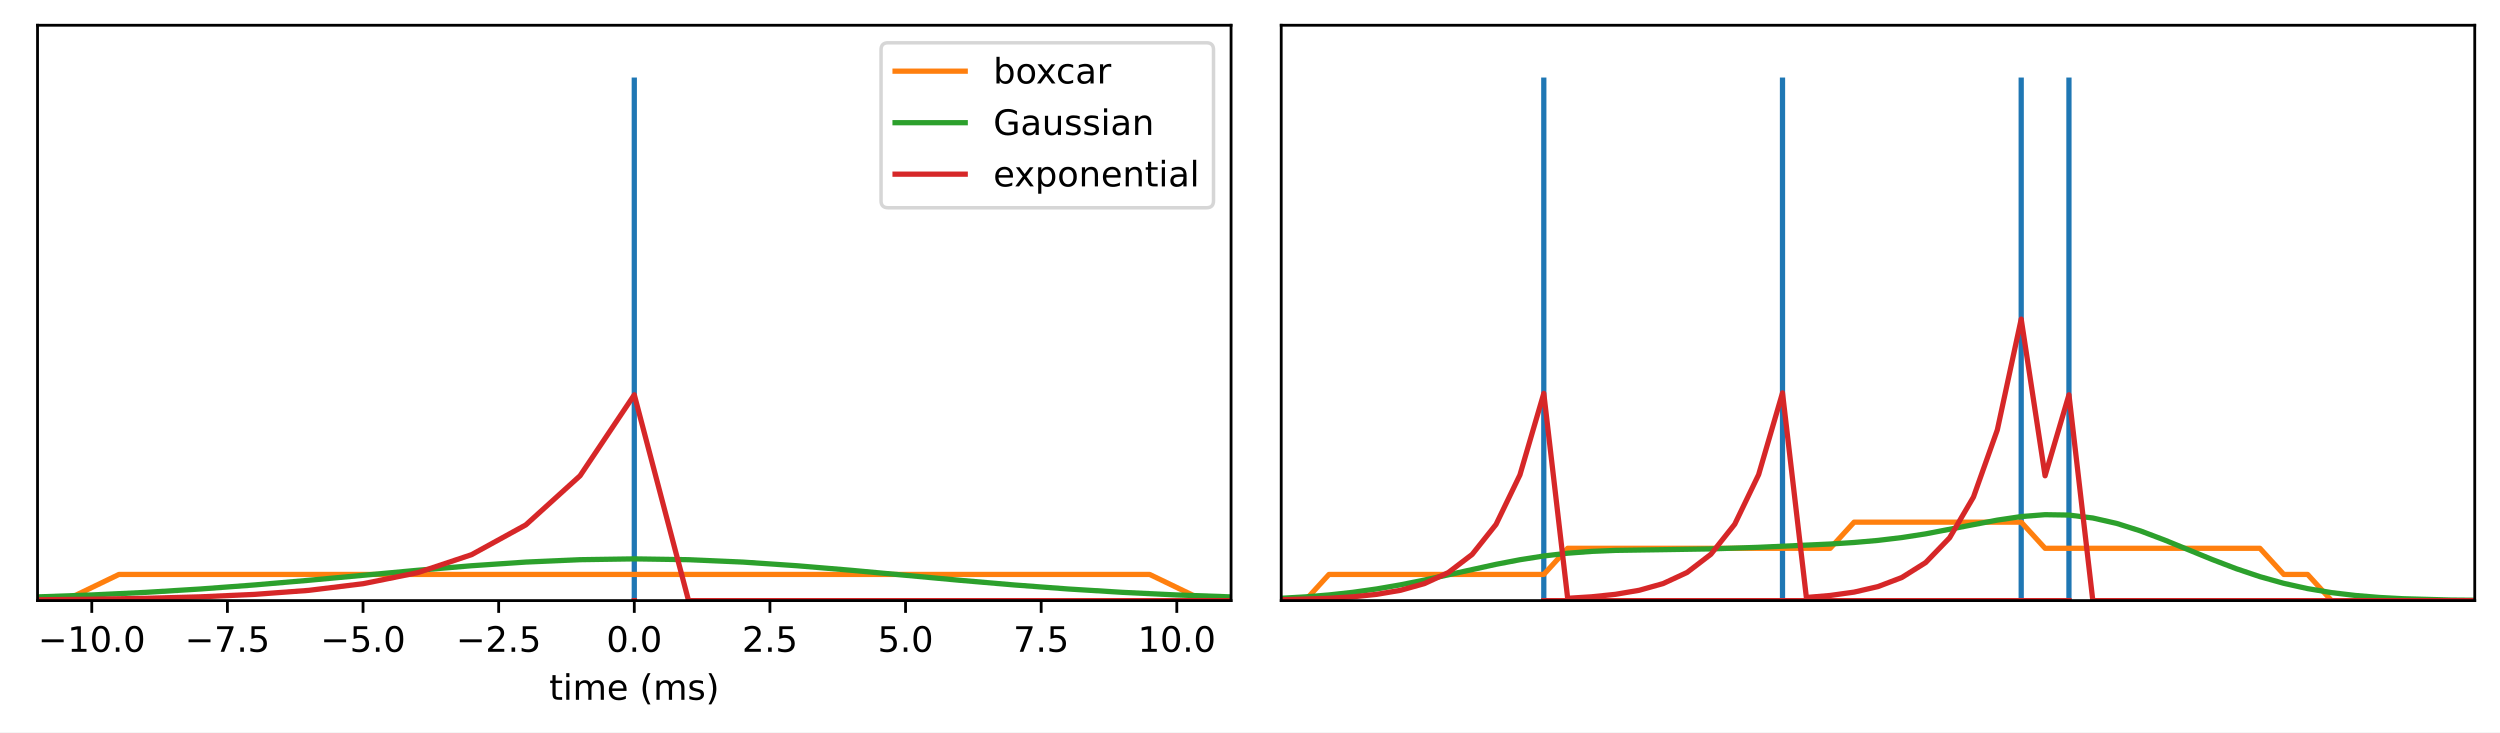
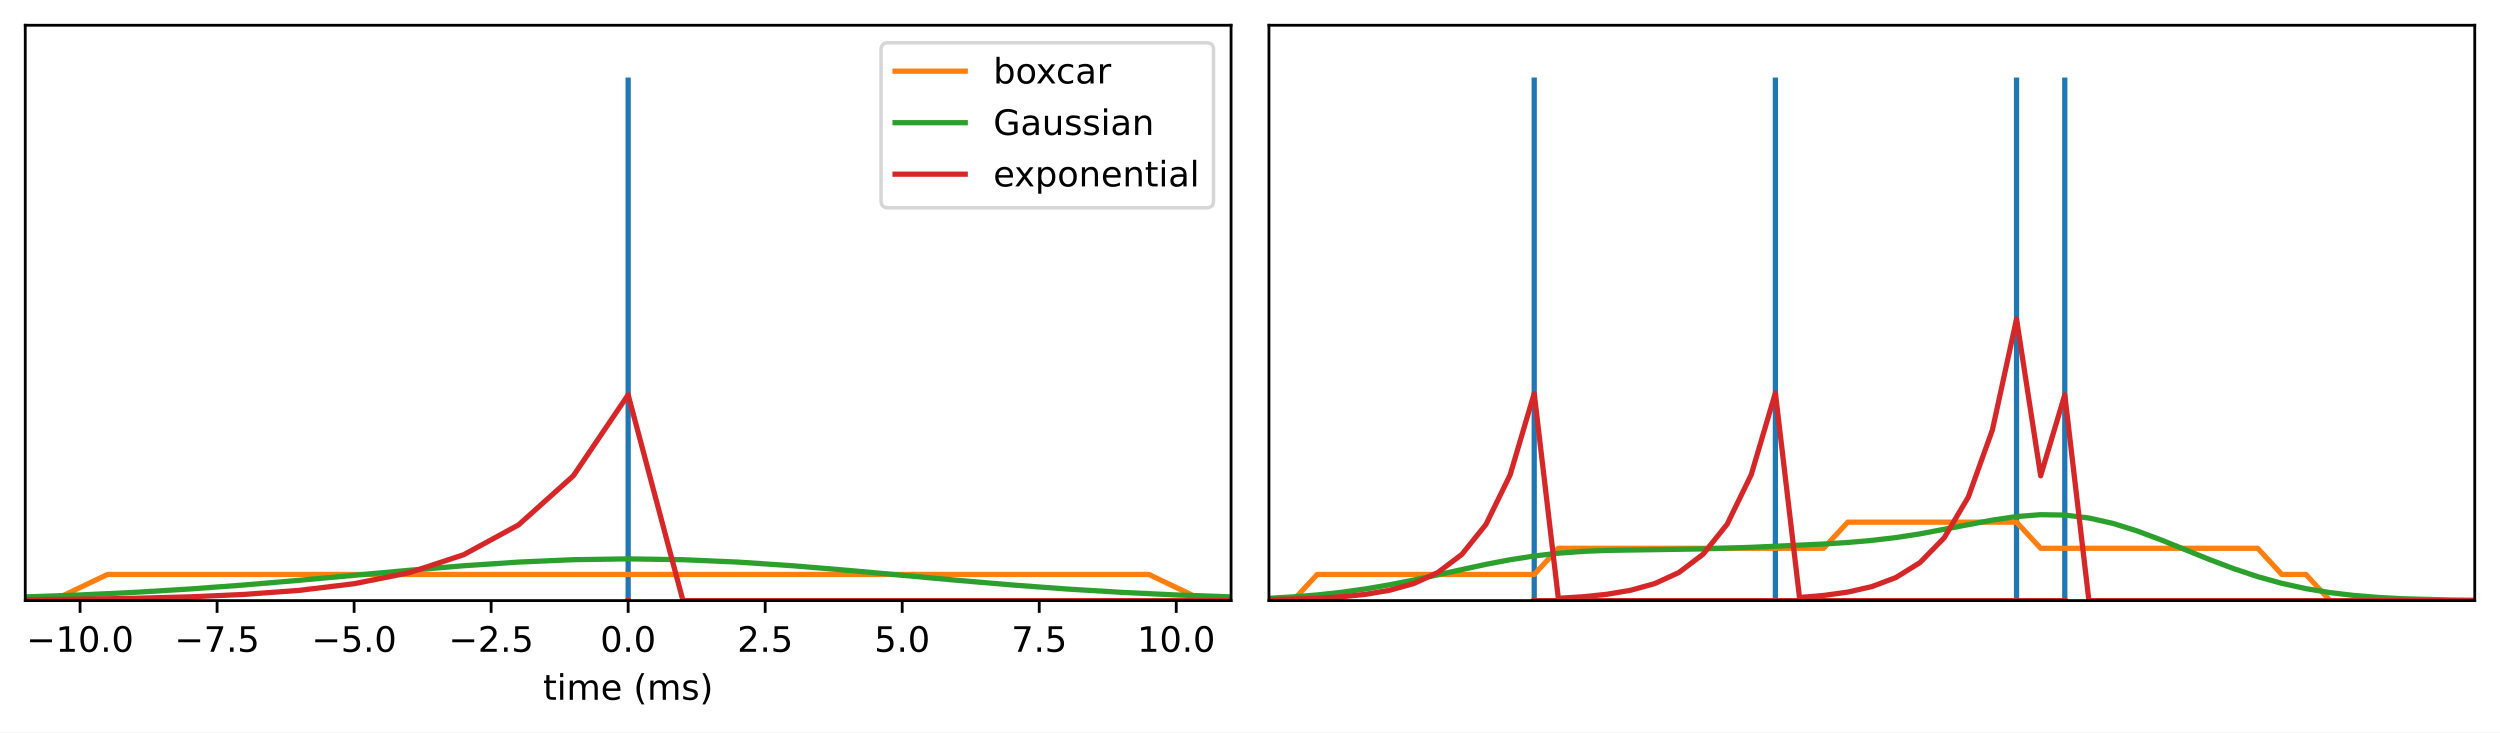
<svg xmlns="http://www.w3.org/2000/svg" xmlns:xlink="http://www.w3.org/1999/xlink" width="712.8pt" height="208.8pt" viewBox="0 0 712.8 208.8" version="1.1">
  <defs>
    <style type="text/css">*{stroke-linejoin: round; stroke-linecap: butt}</style>
  </defs>
  <g id="figure_1">
    <g id="patch_1">
      <path d="M 0 208.8  L 712.8 208.8  L 712.8 0  L 0 0  z " style="fill: #ffffff" />
    </g>
    <g id="axes_1">
      <g id="patch_2">
-         <path d="M 10.7 171.244  L 351 171.244  L 351 7.2  L 10.7 7.2  z " style="fill: #ffffff" />
+         <path d="M 7.2 171.244  L 351 171.244  L 351 7.2  L 7.2 7.2  z " style="fill: #ffffff" />
      </g>
      <g id="matplotlib.axis_1">
        <g id="xtick_1">
          <g id="line2d_1">
            <defs>
-               <path id="mabcab27a6f" d="M 0 0  L 0 3.5  " style="stroke: #000000; stroke-width: 0.8" />
-             </defs>
-             <g>
-               <use xlink:href="#mabcab27a6f" x="26.168" y="171.244" style="stroke: #000000; stroke-width: 0.8" />
+               <path id="m645d757931" d="M 0 0  L 0 3.5  " style="stroke: #000000; stroke-width: 0.8" />
+             </defs>
+             <g>
+               <use xlink:href="#m645d757931" x="22.827" y="171.244" style="stroke: #000000; stroke-width: 0.8" />
            </g>
          </g>
          <g id="text_1">
-             <g transform="translate(10.84553 185.8422) scale(0.1 -0.1)">
+             <g transform="translate(7.504616 185.8422) scale(0.1 -0.1)">
              <defs>
                <path id="DejaVuSans-2212" d="M 678 2272  L 4684 2272  L 4684 1741  L 678 1741  L 678 2272  z " transform="scale(0.015625)" />
                <path id="DejaVuSans-31" d="M 794 531  L 1825 531  L 1825 4091  L 703 3866  L 703 4441  L 1819 4666  L 2450 4666  L 2450 531  L 3481 531  L 3481 0  L 794 0  L 794 531  z " transform="scale(0.015625)" />
                <path id="DejaVuSans-30" d="M 2034 4250  Q 1547 4250 1301 3770  Q 1056 3291 1056 2328  Q 1056 1369 1301 889  Q 1547 409 2034 409  Q 2525 409 2770 889  Q 3016 1369 3016 2328  Q 3016 3291 2770 3770  Q 2525 4250 2034 4250  z M 2034 4750  Q 2819 4750 3233 4129  Q 3647 3509 3647 2328  Q 3647 1150 3233 529  Q 2819 -91 2034 -91  Q 1250 -91 836 529  Q 422 1150 422 2328  Q 422 3509 836 4129  Q 1250 4750 2034 4750  z " transform="scale(0.015625)" />
                <path id="DejaVuSans-2e" d="M 684 794  L 1344 794  L 1344 0  L 684 0  L 684 794  z " transform="scale(0.015625)" />
              </defs>
              <use xlink:href="#DejaVuSans-2212" />
              <use xlink:href="#DejaVuSans-31" x="83.789" />
              <use xlink:href="#DejaVuSans-30" x="147.412" />
              <use xlink:href="#DejaVuSans-2e" x="211.035" />
              <use xlink:href="#DejaVuSans-30" x="242.822" />
            </g>
          </g>
        </g>
        <g id="xtick_2">
          <g id="line2d_2">
            <g>
-               <use xlink:href="#mabcab27a6f" x="64.839" y="171.244" style="stroke: #000000; stroke-width: 0.8" />
+               <use xlink:href="#m645d757931" x="61.895" y="171.244" style="stroke: #000000; stroke-width: 0.8" />
            </g>
          </g>
          <g id="text_2">
-             <g transform="translate(52.69723 185.8422) scale(0.1 -0.1)">
+             <g transform="translate(49.75405 185.8422) scale(0.1 -0.1)">
              <defs>
                <path id="DejaVuSans-37" d="M 525 4666  L 3525 4666  L 3525 4397  L 1831 0  L 1172 0  L 2766 4134  L 525 4134  L 525 4666  z " transform="scale(0.015625)" />
                <path id="DejaVuSans-35" d="M 691 4666  L 3169 4666  L 3169 4134  L 1269 4134  L 1269 2991  Q 1406 3038 1543 3061  Q 1681 3084 1819 3084  Q 2600 3084 3056 2656  Q 3513 2228 3513 1497  Q 3513 744 3044 326  Q 2575 -91 1722 -91  Q 1428 -91 1123 -41  Q 819 9 494 109  L 494 744  Q 775 591 1075 516  Q 1375 441 1709 441  Q 2250 441 2565 725  Q 2881 1009 2881 1497  Q 2881 1984 2565 2268  Q 2250 2553 1709 2553  Q 1456 2553 1204 2497  Q 953 2441 691 2322  L 691 4666  z " transform="scale(0.015625)" />
              </defs>
              <use xlink:href="#DejaVuSans-2212" />
              <use xlink:href="#DejaVuSans-37" x="83.789" />
              <use xlink:href="#DejaVuSans-2e" x="147.412" />
              <use xlink:href="#DejaVuSans-35" x="179.199" />
            </g>
          </g>
        </g>
        <g id="xtick_3">
          <g id="line2d_3">
            <g>
-               <use xlink:href="#mabcab27a6f" x="103.509" y="171.244" style="stroke: #000000; stroke-width: 0.8" />
+               <use xlink:href="#m645d757931" x="100.964" y="171.244" style="stroke: #000000; stroke-width: 0.8" />
            </g>
          </g>
          <g id="text_3">
-             <g transform="translate(91.36768 185.8422) scale(0.1 -0.1)">
+             <g transform="translate(88.82223 185.8422) scale(0.1 -0.1)">
              <use xlink:href="#DejaVuSans-2212" />
              <use xlink:href="#DejaVuSans-35" x="83.789" />
              <use xlink:href="#DejaVuSans-2e" x="147.412" />
              <use xlink:href="#DejaVuSans-30" x="179.199" />
            </g>
          </g>
        </g>
        <g id="xtick_4">
          <g id="line2d_4">
            <g>
-               <use xlink:href="#mabcab27a6f" x="142.18" y="171.244" style="stroke: #000000; stroke-width: 0.8" />
+               <use xlink:href="#m645d757931" x="140.032" y="171.244" style="stroke: #000000; stroke-width: 0.8" />
            </g>
          </g>
          <g id="text_4">
-             <g transform="translate(130.0381 185.8422) scale(0.1 -0.1)">
+             <g transform="translate(127.8904 185.8422) scale(0.1 -0.1)">
              <defs>
                <path id="DejaVuSans-32" d="M 1228 531  L 3431 531  L 3431 0  L 469 0  L 469 531  Q 828 903 1448 1529  Q 2069 2156 2228 2338  Q 2531 2678 2651 2914  Q 2772 3150 2772 3378  Q 2772 3750 2511 3984  Q 2250 4219 1831 4219  Q 1534 4219 1204 4116  Q 875 4013 500 3803  L 500 4441  Q 881 4594 1212 4672  Q 1544 4750 1819 4750  Q 2544 4750 2975 4387  Q 3406 4025 3406 3419  Q 3406 3131 3298 2873  Q 3191 2616 2906 2266  Q 2828 2175 2409 1742  Q 1991 1309 1228 531  z " transform="scale(0.015625)" />
              </defs>
              <use xlink:href="#DejaVuSans-2212" />
              <use xlink:href="#DejaVuSans-32" x="83.789" />
              <use xlink:href="#DejaVuSans-2e" x="147.412" />
              <use xlink:href="#DejaVuSans-35" x="179.199" />
            </g>
          </g>
        </g>
        <g id="xtick_5">
          <g id="line2d_5">
            <g>
-               <use xlink:href="#mabcab27a6f" x="180.85" y="171.244" style="stroke: #000000; stroke-width: 0.8" />
+               <use xlink:href="#m645d757931" x="179.1" y="171.244" style="stroke: #000000; stroke-width: 0.8" />
            </g>
          </g>
          <g id="text_5">
-             <g transform="translate(172.8984 185.8422) scale(0.1 -0.1)">
+             <g transform="translate(171.1484 185.8422) scale(0.1 -0.1)">
              <use xlink:href="#DejaVuSans-30" />
              <use xlink:href="#DejaVuSans-2e" x="63.623" />
              <use xlink:href="#DejaVuSans-30" x="95.41" />
            </g>
          </g>
        </g>
        <g id="xtick_6">
          <g id="line2d_6">
            <g>
-               <use xlink:href="#mabcab27a6f" x="219.52" y="171.244" style="stroke: #000000; stroke-width: 0.8" />
+               <use xlink:href="#m645d757931" x="218.168" y="171.244" style="stroke: #000000; stroke-width: 0.8" />
            </g>
          </g>
          <g id="text_6">
-             <g transform="translate(211.5689 185.8422) scale(0.1 -0.1)">
+             <g transform="translate(210.2166 185.8422) scale(0.1 -0.1)">
              <use xlink:href="#DejaVuSans-32" />
              <use xlink:href="#DejaVuSans-2e" x="63.623" />
              <use xlink:href="#DejaVuSans-35" x="95.41" />
            </g>
          </g>
        </g>
        <g id="xtick_7">
          <g id="line2d_7">
            <g>
-               <use xlink:href="#mabcab27a6f" x="258.191" y="171.244" style="stroke: #000000; stroke-width: 0.8" />
+               <use xlink:href="#m645d757931" x="257.236" y="171.244" style="stroke: #000000; stroke-width: 0.8" />
            </g>
          </g>
          <g id="text_7">
-             <g transform="translate(250.2393 185.8422) scale(0.1 -0.1)">
+             <g transform="translate(249.2848 185.8422) scale(0.1 -0.1)">
              <use xlink:href="#DejaVuSans-35" />
              <use xlink:href="#DejaVuSans-2e" x="63.623" />
              <use xlink:href="#DejaVuSans-30" x="95.41" />
            </g>
          </g>
        </g>
        <g id="xtick_8">
          <g id="line2d_8">
            <g>
-               <use xlink:href="#mabcab27a6f" x="296.861" y="171.244" style="stroke: #000000; stroke-width: 0.8" />
+               <use xlink:href="#m645d757931" x="296.305" y="171.244" style="stroke: #000000; stroke-width: 0.8" />
            </g>
          </g>
          <g id="text_8">
-             <g transform="translate(288.9098 185.8422) scale(0.1 -0.1)">
+             <g transform="translate(288.353 185.8422) scale(0.1 -0.1)">
              <use xlink:href="#DejaVuSans-37" />
              <use xlink:href="#DejaVuSans-2e" x="63.623" />
              <use xlink:href="#DejaVuSans-35" x="95.41" />
            </g>
          </g>
        </g>
        <g id="xtick_9">
          <g id="line2d_9">
            <g>
-               <use xlink:href="#mabcab27a6f" x="335.532" y="171.244" style="stroke: #000000; stroke-width: 0.8" />
+               <use xlink:href="#m645d757931" x="335.373" y="171.244" style="stroke: #000000; stroke-width: 0.8" />
            </g>
          </g>
          <g id="text_9">
-             <g transform="translate(324.399 185.8422) scale(0.1 -0.1)">
+             <g transform="translate(324.2399 185.8422) scale(0.1 -0.1)">
              <use xlink:href="#DejaVuSans-31" />
              <use xlink:href="#DejaVuSans-30" x="63.623" />
              <use xlink:href="#DejaVuSans-2e" x="127.246" />
              <use xlink:href="#DejaVuSans-30" x="159.033" />
            </g>
          </g>
        </g>
        <g id="text_10">
-           <g transform="translate(156.5883 199.5203) scale(0.1 -0.1)">
+           <g transform="translate(154.8383 199.5203) scale(0.1 -0.1)">
            <defs>
              <path id="DejaVuSans-74" d="M 1172 4494  L 1172 3500  L 2356 3500  L 2356 3053  L 1172 3053  L 1172 1153  Q 1172 725 1289 603  Q 1406 481 1766 481  L 2356 481  L 2356 0  L 1766 0  Q 1100 0 847 248  Q 594 497 594 1153  L 594 3053  L 172 3053  L 172 3500  L 594 3500  L 594 4494  L 1172 4494  z " transform="scale(0.015625)" />
              <path id="DejaVuSans-69" d="M 603 3500  L 1178 3500  L 1178 0  L 603 0  L 603 3500  z M 603 4863  L 1178 4863  L 1178 4134  L 603 4134  L 603 4863  z " transform="scale(0.015625)" />
              <path id="DejaVuSans-6d" d="M 3328 2828  Q 3544 3216 3844 3400  Q 4144 3584 4550 3584  Q 5097 3584 5394 3201  Q 5691 2819 5691 2113  L 5691 0  L 5113 0  L 5113 2094  Q 5113 2597 4934 2840  Q 4756 3084 4391 3084  Q 3944 3084 3684 2787  Q 3425 2491 3425 1978  L 3425 0  L 2847 0  L 2847 2094  Q 2847 2600 2669 2842  Q 2491 3084 2119 3084  Q 1678 3084 1418 2786  Q 1159 2488 1159 1978  L 1159 0  L 581 0  L 581 3500  L 1159 3500  L 1159 2956  Q 1356 3278 1631 3431  Q 1906 3584 2284 3584  Q 2666 3584 2933 3390  Q 3200 3197 3328 2828  z " transform="scale(0.015625)" />
              <path id="DejaVuSans-65" d="M 3597 1894  L 3597 1613  L 953 1613  Q 991 1019 1311 708  Q 1631 397 2203 397  Q 2534 397 2845 478  Q 3156 559 3463 722  L 3463 178  Q 3153 47 2828 -22  Q 2503 -91 2169 -91  Q 1331 -91 842 396  Q 353 884 353 1716  Q 353 2575 817 3079  Q 1281 3584 2069 3584  Q 2775 3584 3186 3129  Q 3597 2675 3597 1894  z M 3022 2063  Q 3016 2534 2758 2815  Q 2500 3097 2075 3097  Q 1594 3097 1305 2825  Q 1016 2553 972 2059  L 3022 2063  z " transform="scale(0.015625)" />
              <path id="DejaVuSans-20" transform="scale(0.015625)" />
              <path id="DejaVuSans-28" d="M 1984 4856  Q 1566 4138 1362 3434  Q 1159 2731 1159 2009  Q 1159 1288 1364 580  Q 1569 -128 1984 -844  L 1484 -844  Q 1016 -109 783 600  Q 550 1309 550 2009  Q 550 2706 781 3412  Q 1013 4119 1484 4856  L 1984 4856  z " transform="scale(0.015625)" />
              <path id="DejaVuSans-73" d="M 2834 3397  L 2834 2853  Q 2591 2978 2328 3040  Q 2066 3103 1784 3103  Q 1356 3103 1142 2972  Q 928 2841 928 2578  Q 928 2378 1081 2264  Q 1234 2150 1697 2047  L 1894 2003  Q 2506 1872 2764 1633  Q 3022 1394 3022 966  Q 3022 478 2636 193  Q 2250 -91 1575 -91  Q 1294 -91 989 -36  Q 684 19 347 128  L 347 722  Q 666 556 975 473  Q 1284 391 1588 391  Q 1994 391 2212 530  Q 2431 669 2431 922  Q 2431 1156 2273 1281  Q 2116 1406 1581 1522  L 1381 1569  Q 847 1681 609 1914  Q 372 2147 372 2553  Q 372 3047 722 3315  Q 1072 3584 1716 3584  Q 2034 3584 2315 3537  Q 2597 3491 2834 3397  z " transform="scale(0.015625)" />
              <path id="DejaVuSans-29" d="M 513 4856  L 1013 4856  Q 1481 4119 1714 3412  Q 1947 2706 1947 2009  Q 1947 1309 1714 600  Q 1481 -109 1013 -844  L 513 -844  Q 928 -128 1133 580  Q 1338 1288 1338 2009  Q 1338 2731 1133 3434  Q 928 4138 513 4856  z " transform="scale(0.015625)" />
            </defs>
            <use xlink:href="#DejaVuSans-74" />
            <use xlink:href="#DejaVuSans-69" x="39.209" />
            <use xlink:href="#DejaVuSans-6d" x="66.992" />
            <use xlink:href="#DejaVuSans-65" x="164.404" />
            <use xlink:href="#DejaVuSans-20" x="225.928" />
            <use xlink:href="#DejaVuSans-28" x="257.715" />
            <use xlink:href="#DejaVuSans-6d" x="296.729" />
            <use xlink:href="#DejaVuSans-73" x="394.141" />
            <use xlink:href="#DejaVuSans-29" x="446.24" />
          </g>
        </g>
      </g>
      <g id="matplotlib.axis_2" />
      <g id="LineCollection_1">
-         <path d="M 180.85 171.244  L 180.85 22.113  " clip-path="url(#pa649507daa)" style="fill: none; stroke: #1f77b4; stroke-width: 1.5" />
+         <path d="M 179.1 171.244  L 179.1 22.113  " clip-path="url(#pd090bb2eb2)" style="fill: none; stroke: #1f77b4; stroke-width: 1.5" />
      </g>
      <g id="line2d_10">
        <defs>
-           <path id="m7e63ebcf22" d="M 0 3  C 0.796 3 1.559 2.684 2.121 2.121  C 2.684 1.559 3 0.796 3 0  C 3 -0.796 2.684 -1.559 2.121 -2.121  C 1.559 -2.684 0.796 -3 0 -3  C -0.796 -3 -1.559 -2.684 -2.121 -2.121  C -2.684 -1.559 -3 -0.796 -3 0  C -3 0.796 -2.684 1.559 -2.121 2.121  C -1.559 2.684 -0.796 3 0 3  z " style="stroke: #000000; stroke-opacity: 0" />
+           <path id="m3fb6515e0e" d="M 0 3  C 0.796 3 1.559 2.684 2.121 2.121  C 2.684 1.559 3 0.796 3 0  C 3 -0.796 2.684 -1.559 2.121 -2.121  C 1.559 -2.684 0.796 -3 0 -3  C -0.796 -3 -1.559 -2.684 -2.121 -2.121  C -2.684 -1.559 -3 -0.796 -3 0  C -3 0.796 -2.684 1.559 -2.121 2.121  C -1.559 2.684 -0.796 3 0 3  z " style="stroke: #000000; stroke-opacity: 0" />
        </defs>
-         <g clip-path="url(#pa649507daa)">
-           <use xlink:href="#m7e63ebcf22" x="180.85" y="22.113" style="fill-opacity: 0; stroke: #000000; stroke-opacity: 0" />
+         <g clip-path="url(#pd090bb2eb2)">
+           <use xlink:href="#m3fb6515e0e" x="179.1" y="22.113" style="fill-opacity: 0; stroke: #000000; stroke-opacity: 0" />
        </g>
      </g>
      <g id="line2d_11">
-         <path d="M 180.85 171.244  L 180.85 171.244  " clip-path="url(#pa649507daa)" style="fill: none; stroke: #d62728; stroke-width: 1.5; stroke-linecap: square" />
+         <path d="M 179.1 171.244  L 179.1 171.244  " clip-path="url(#pd090bb2eb2)" style="fill: none; stroke: #d62728; stroke-width: 1.5; stroke-linecap: square" />
      </g>
      <g id="line2d_12" />
      <g id="line2d_13">
-         <path d="M -1 171.244  L 2.966 171.244  L 18.434 171.244  L 33.902 163.787  L 49.37 163.787  L 64.839 163.787  L 80.307 163.787  L 95.775 163.787  L 111.243 163.787  L 126.711 163.787  L 142.18 163.787  L 157.648 163.787  L 173.116 163.787  L 188.584 163.787  L 204.052 163.787  L 219.52 163.787  L 234.989 163.787  L 250.457 163.787  L 265.925 163.787  L 281.393 163.787  L 296.861 163.787  L 312.33 163.787  L 327.798 163.787  L 343.266 171.244  L 358.734 171.244  L 374.202 171.244  L 389.67 171.244  L 405.139 171.244  L 420.607 171.244  L 436.075 171.244  L 451.543 171.244  L 467.011 171.244  L 482.48 171.244  L 497.948 171.244  L 513.416 171.244  L 528.884 171.244  L 544.352 171.244  L 559.82 171.244  L 575.289 171.244  L 590.757 171.244  L 606.225 171.244  L 621.693 171.244  L 637.161 171.244  L 652.63 171.244  L 668.098 171.244  L 683.566 171.244  L 699.034 171.244  L 713.8 171.244  " clip-path="url(#pa649507daa)" style="fill: none; stroke: #ff7f0e; stroke-width: 1.5; stroke-linecap: square" />
+         <path d="M -1 171.244  L -0.614 171.244  L 15.014 171.244  L 30.641 163.787  L 46.268 163.787  L 61.895 163.787  L 77.523 163.787  L 93.15 163.787  L 108.777 163.787  L 124.405 163.787  L 140.032 163.787  L 155.659 163.787  L 171.286 163.787  L 186.914 163.787  L 202.541 163.787  L 218.168 163.787  L 233.795 163.787  L 249.423 163.787  L 265.05 163.787  L 280.677 163.787  L 296.305 163.787  L 311.932 163.787  L 327.559 163.787  L 343.186 171.244  L 358.814 171.244  L 374.441 171.244  L 390.068 171.244  L 405.695 171.244  L 421.323 171.244  L 436.95 171.244  L 452.577 171.244  L 468.205 171.244  L 483.832 171.244  L 499.459 171.244  L 515.086 171.244  L 530.714 171.244  L 546.341 171.244  L 561.968 171.244  L 577.595 171.244  L 593.223 171.244  L 608.85 171.244  L 624.477 171.244  L 640.105 171.244  L 655.732 171.244  L 671.359 171.244  L 686.986 171.244  L 702.614 171.244  L 713.8 171.244  " clip-path="url(#pd090bb2eb2)" style="fill: none; stroke: #ff7f0e; stroke-width: 1.5; stroke-linecap: square" />
      </g>
      <g id="line2d_14">
-         <path d="M -1 170.481  L 10.7 170.186  L 26.168 169.633  L 41.636 168.889  L 57.105 167.935  L 72.573 166.778  L 88.041 165.452  L 103.509 164.027  L 118.977 162.603  L 134.445 161.305  L 149.914 160.26  L 165.382 159.58  L 180.85 159.345  L 196.318 159.58  L 211.786 160.26  L 227.255 161.305  L 242.723 162.603  L 258.191 164.027  L 273.659 165.452  L 289.127 166.778  L 304.595 167.935  L 320.064 168.889  L 335.532 169.633  L 351 170.186  L 366.468 170.576  L 381.936 170.839  L 397.405 171.008  L 412.873 171.112  L 428.341 171.173  L 443.809 171.207  L 459.277 171.225  L 474.745 171.235  L 490.214 171.24  L 505.682 171.242  L 521.15 171.243  L 536.618 171.243  L 552.086 171.244  L 567.555 171.244  L 583.023 171.244  L 598.491 171.244  L 613.959 171.244  L 629.427 171.244  L 644.895 171.244  L 660.364 171.244  L 675.832 171.244  L 691.3 171.244  L 706.768 171.244  L 713.8 171.244  " clip-path="url(#pa649507daa)" style="fill: none; stroke: #2ca02c; stroke-width: 1.5; stroke-linecap: square" />
+         <path d="M -1 170.39  L 7.2 170.186  L 22.827 169.633  L 38.455 168.889  L 54.082 167.935  L 69.709 166.778  L 85.336 165.452  L 100.964 164.027  L 116.591 162.603  L 132.218 161.305  L 147.845 160.26  L 163.473 159.58  L 179.1 159.345  L 194.727 159.58  L 210.355 160.26  L 225.982 161.305  L 241.609 162.603  L 257.236 164.027  L 272.864 165.452  L 288.491 166.778  L 304.118 167.935  L 319.745 168.889  L 335.373 169.633  L 351 170.186  L 366.627 170.576  L 382.255 170.839  L 397.882 171.008  L 413.509 171.112  L 429.136 171.173  L 444.764 171.207  L 460.391 171.225  L 476.018 171.235  L 491.645 171.24  L 507.273 171.242  L 522.9 171.243  L 538.527 171.243  L 554.155 171.244  L 569.782 171.244  L 585.409 171.244  L 601.036 171.244  L 616.664 171.244  L 632.291 171.244  L 647.918 171.244  L 663.545 171.244  L 679.173 171.244  L 694.8 171.244  L 710.427 171.244  L 713.8 171.244  " clip-path="url(#pd090bb2eb2)" style="fill: none; stroke: #2ca02c; stroke-width: 1.5; stroke-linecap: square" />
      </g>
      <g id="line2d_15">
-         <path d="M -1 171.075  L 10.7 171.004  L 26.168 170.848  L 41.636 170.592  L 57.105 170.169  L 72.573 169.472  L 88.041 168.322  L 103.509 166.427  L 118.977 163.302  L 134.445 158.151  L 149.914 149.657  L 165.382 135.654  L 180.85 112.565  L 196.318 171.244  L 211.786 171.244  L 227.255 171.244  L 242.723 171.244  L 258.191 171.244  L 273.659 171.244  L 289.127 171.244  L 304.595 171.244  L 320.064 171.244  L 335.532 171.244  L 351 171.244  L 366.468 171.244  L 381.936 171.244  L 397.405 171.244  L 412.873 171.244  L 428.341 171.244  L 443.809 171.244  L 459.277 171.244  L 474.745 171.244  L 490.214 171.244  L 505.682 171.244  L 521.15 171.244  L 536.618 171.244  L 552.086 171.244  L 567.555 171.244  L 583.023 171.244  L 598.491 171.244  L 613.959 171.244  L 629.427 171.244  L 644.895 171.244  L 660.364 171.244  L 675.832 171.244  L 691.3 171.244  L 706.768 171.244  L 713.8 171.244  " clip-path="url(#pa649507daa)" style="fill: none; stroke: #d62728; stroke-width: 1.5; stroke-linecap: square" />
+         <path d="M -1 171.053  L 7.2 171.004  L 22.827 170.848  L 38.455 170.592  L 54.082 170.169  L 69.709 169.472  L 85.336 168.322  L 100.964 166.427  L 116.591 163.302  L 132.218 158.151  L 147.845 149.657  L 163.473 135.654  L 179.1 112.565  L 194.727 171.244  L 210.355 171.244  L 225.982 171.244  L 241.609 171.244  L 257.236 171.244  L 272.864 171.244  L 288.491 171.244  L 304.118 171.244  L 319.745 171.244  L 335.373 171.244  L 351 171.244  L 366.627 171.244  L 382.255 171.244  L 397.882 171.244  L 413.509 171.244  L 429.136 171.244  L 444.764 171.244  L 460.391 171.244  L 476.018 171.244  L 491.645 171.244  L 507.273 171.244  L 522.9 171.244  L 538.527 171.244  L 554.155 171.244  L 569.782 171.244  L 585.409 171.244  L 601.036 171.244  L 616.664 171.244  L 632.291 171.244  L 647.918 171.244  L 663.545 171.244  L 679.173 171.244  L 694.8 171.244  L 710.427 171.244  L 713.8 171.244  " clip-path="url(#pd090bb2eb2)" style="fill: none; stroke: #d62728; stroke-width: 1.5; stroke-linecap: square" />
      </g>
      <g id="patch_3">
-         <path d="M 10.7 171.244  L 10.7 7.2  " style="fill: none; stroke: #000000; stroke-width: 0.8; stroke-linejoin: miter; stroke-linecap: square" />
+         <path d="M 7.2 171.244  L 7.2 7.2  " style="fill: none; stroke: #000000; stroke-width: 0.8; stroke-linejoin: miter; stroke-linecap: square" />
      </g>
      <g id="patch_4">
        <path d="M 351 171.244  L 351 7.2  " style="fill: none; stroke: #000000; stroke-width: 0.8; stroke-linejoin: miter; stroke-linecap: square" />
      </g>
      <g id="patch_5">
-         <path d="M 10.7 171.244  L 351 171.244  " style="fill: none; stroke: #000000; stroke-width: 0.8; stroke-linejoin: miter; stroke-linecap: square" />
+         <path d="M 7.2 171.244  L 351 171.244  " style="fill: none; stroke: #000000; stroke-width: 0.8; stroke-linejoin: miter; stroke-linecap: square" />
      </g>
      <g id="patch_6">
-         <path d="M 10.7 7.2  L 351 7.2  " style="fill: none; stroke: #000000; stroke-width: 0.8; stroke-linejoin: miter; stroke-linecap: square" />
+         <path d="M 7.2 7.2  L 351 7.2  " style="fill: none; stroke: #000000; stroke-width: 0.8; stroke-linejoin: miter; stroke-linecap: square" />
      </g>
      <g id="legend_1">
        <g id="patch_7">
          <path d="M 253.203 59.234  L 344 59.234  Q 346 59.234 346 57.234  L 346 14.2  Q 346 12.2 344 12.2  L 253.203 12.2  Q 251.203 12.2 251.203 14.2  L 251.203 57.234  Q 251.203 59.234 253.203 59.234  z " style="fill: #ffffff; opacity: 0.8; stroke: #cccccc; stroke-linejoin: miter" />
        </g>
        <g id="line2d_16">
          <path d="M 255.203 20.298  L 265.203 20.298  L 275.203 20.298  " style="fill: none; stroke: #ff7f0e; stroke-width: 1.5; stroke-linecap: square" />
        </g>
        <g id="text_11">
          <g transform="translate(283.2031 23.79844) scale(0.1 -0.1)">
            <defs>
              <path id="DejaVuSans-62" d="M 3116 1747  Q 3116 2381 2855 2742  Q 2594 3103 2138 3103  Q 1681 3103 1420 2742  Q 1159 2381 1159 1747  Q 1159 1113 1420 752  Q 1681 391 2138 391  Q 2594 391 2855 752  Q 3116 1113 3116 1747  z M 1159 2969  Q 1341 3281 1617 3432  Q 1894 3584 2278 3584  Q 2916 3584 3314 3078  Q 3713 2572 3713 1747  Q 3713 922 3314 415  Q 2916 -91 2278 -91  Q 1894 -91 1617 61  Q 1341 213 1159 525  L 1159 0  L 581 0  L 581 4863  L 1159 4863  L 1159 2969  z " transform="scale(0.015625)" />
              <path id="DejaVuSans-6f" d="M 1959 3097  Q 1497 3097 1228 2736  Q 959 2375 959 1747  Q 959 1119 1226 758  Q 1494 397 1959 397  Q 2419 397 2687 759  Q 2956 1122 2956 1747  Q 2956 2369 2687 2733  Q 2419 3097 1959 3097  z M 1959 3584  Q 2709 3584 3137 3096  Q 3566 2609 3566 1747  Q 3566 888 3137 398  Q 2709 -91 1959 -91  Q 1206 -91 779 398  Q 353 888 353 1747  Q 353 2609 779 3096  Q 1206 3584 1959 3584  z " transform="scale(0.015625)" />
              <path id="DejaVuSans-78" d="M 3513 3500  L 2247 1797  L 3578 0  L 2900 0  L 1881 1375  L 863 0  L 184 0  L 1544 1831  L 300 3500  L 978 3500  L 1906 2253  L 2834 3500  L 3513 3500  z " transform="scale(0.015625)" />
              <path id="DejaVuSans-63" d="M 3122 3366  L 3122 2828  Q 2878 2963 2633 3030  Q 2388 3097 2138 3097  Q 1578 3097 1268 2742  Q 959 2388 959 1747  Q 959 1106 1268 751  Q 1578 397 2138 397  Q 2388 397 2633 464  Q 2878 531 3122 666  L 3122 134  Q 2881 22 2623 -34  Q 2366 -91 2075 -91  Q 1284 -91 818 406  Q 353 903 353 1747  Q 353 2603 823 3093  Q 1294 3584 2113 3584  Q 2378 3584 2631 3529  Q 2884 3475 3122 3366  z " transform="scale(0.015625)" />
              <path id="DejaVuSans-61" d="M 2194 1759  Q 1497 1759 1228 1600  Q 959 1441 959 1056  Q 959 750 1161 570  Q 1363 391 1709 391  Q 2188 391 2477 730  Q 2766 1069 2766 1631  L 2766 1759  L 2194 1759  z M 3341 1997  L 3341 0  L 2766 0  L 2766 531  Q 2569 213 2275 61  Q 1981 -91 1556 -91  Q 1019 -91 701 211  Q 384 513 384 1019  Q 384 1609 779 1909  Q 1175 2209 1959 2209  L 2766 2209  L 2766 2266  Q 2766 2663 2505 2880  Q 2244 3097 1772 3097  Q 1472 3097 1187 3025  Q 903 2953 641 2809  L 641 3341  Q 956 3463 1253 3523  Q 1550 3584 1831 3584  Q 2591 3584 2966 3190  Q 3341 2797 3341 1997  z " transform="scale(0.015625)" />
              <path id="DejaVuSans-72" d="M 2631 2963  Q 2534 3019 2420 3045  Q 2306 3072 2169 3072  Q 1681 3072 1420 2755  Q 1159 2438 1159 1844  L 1159 0  L 581 0  L 581 3500  L 1159 3500  L 1159 2956  Q 1341 3275 1631 3429  Q 1922 3584 2338 3584  Q 2397 3584 2469 3576  Q 2541 3569 2628 3553  L 2631 2963  z " transform="scale(0.015625)" />
            </defs>
            <use xlink:href="#DejaVuSans-62" />
            <use xlink:href="#DejaVuSans-6f" x="63.477" />
            <use xlink:href="#DejaVuSans-78" x="121.533" />
            <use xlink:href="#DejaVuSans-63" x="178.963" />
            <use xlink:href="#DejaVuSans-61" x="233.943" />
            <use xlink:href="#DejaVuSans-72" x="295.223" />
          </g>
        </g>
        <g id="line2d_17">
          <path d="M 255.203 34.977  L 265.203 34.977  L 275.203 34.977  " style="fill: none; stroke: #2ca02c; stroke-width: 1.5; stroke-linecap: square" />
        </g>
        <g id="text_12">
          <g transform="translate(283.2031 38.47656) scale(0.1 -0.1)">
            <defs>
              <path id="DejaVuSans-47" d="M 3809 666  L 3809 1919  L 2778 1919  L 2778 2438  L 4434 2438  L 4434 434  Q 4069 175 3628 42  Q 3188 -91 2688 -91  Q 1594 -91 976 548  Q 359 1188 359 2328  Q 359 3472 976 4111  Q 1594 4750 2688 4750  Q 3144 4750 3555 4637  Q 3966 4525 4313 4306  L 4313 3634  Q 3963 3931 3569 4081  Q 3175 4231 2741 4231  Q 1884 4231 1454 3753  Q 1025 3275 1025 2328  Q 1025 1384 1454 906  Q 1884 428 2741 428  Q 3075 428 3337 486  Q 3600 544 3809 666  z " transform="scale(0.015625)" />
              <path id="DejaVuSans-75" d="M 544 1381  L 544 3500  L 1119 3500  L 1119 1403  Q 1119 906 1312 657  Q 1506 409 1894 409  Q 2359 409 2629 706  Q 2900 1003 2900 1516  L 2900 3500  L 3475 3500  L 3475 0  L 2900 0  L 2900 538  Q 2691 219 2414 64  Q 2138 -91 1772 -91  Q 1169 -91 856 284  Q 544 659 544 1381  z M 1991 3584  L 1991 3584  z " transform="scale(0.015625)" />
              <path id="DejaVuSans-6e" d="M 3513 2113  L 3513 0  L 2938 0  L 2938 2094  Q 2938 2591 2744 2837  Q 2550 3084 2163 3084  Q 1697 3084 1428 2787  Q 1159 2491 1159 1978  L 1159 0  L 581 0  L 581 3500  L 1159 3500  L 1159 2956  Q 1366 3272 1645 3428  Q 1925 3584 2291 3584  Q 2894 3584 3203 3211  Q 3513 2838 3513 2113  z " transform="scale(0.015625)" />
            </defs>
            <use xlink:href="#DejaVuSans-47" />
            <use xlink:href="#DejaVuSans-61" x="77.49" />
            <use xlink:href="#DejaVuSans-75" x="138.77" />
            <use xlink:href="#DejaVuSans-73" x="202.148" />
            <use xlink:href="#DejaVuSans-73" x="254.248" />
            <use xlink:href="#DejaVuSans-69" x="306.348" />
            <use xlink:href="#DejaVuSans-61" x="334.131" />
            <use xlink:href="#DejaVuSans-6e" x="395.41" />
          </g>
        </g>
        <g id="line2d_18">
          <path d="M 255.203 49.655  L 265.203 49.655  L 275.203 49.655  " style="fill: none; stroke: #d62728; stroke-width: 1.5; stroke-linecap: square" />
        </g>
        <g id="text_13">
          <g transform="translate(283.2031 53.15469) scale(0.1 -0.1)">
            <defs>
              <path id="DejaVuSans-70" d="M 1159 525  L 1159 -1331  L 581 -1331  L 581 3500  L 1159 3500  L 1159 2969  Q 1341 3281 1617 3432  Q 1894 3584 2278 3584  Q 2916 3584 3314 3078  Q 3713 2572 3713 1747  Q 3713 922 3314 415  Q 2916 -91 2278 -91  Q 1894 -91 1617 61  Q 1341 213 1159 525  z M 3116 1747  Q 3116 2381 2855 2742  Q 2594 3103 2138 3103  Q 1681 3103 1420 2742  Q 1159 2381 1159 1747  Q 1159 1113 1420 752  Q 1681 391 2138 391  Q 2594 391 2855 752  Q 3116 1113 3116 1747  z " transform="scale(0.015625)" />
              <path id="DejaVuSans-6c" d="M 603 4863  L 1178 4863  L 1178 0  L 603 0  L 603 4863  z " transform="scale(0.015625)" />
            </defs>
            <use xlink:href="#DejaVuSans-65" />
            <use xlink:href="#DejaVuSans-78" x="59.773" />
            <use xlink:href="#DejaVuSans-70" x="118.953" />
            <use xlink:href="#DejaVuSans-6f" x="182.43" />
            <use xlink:href="#DejaVuSans-6e" x="243.611" />
            <use xlink:href="#DejaVuSans-65" x="306.99" />
            <use xlink:href="#DejaVuSans-6e" x="368.514" />
            <use xlink:href="#DejaVuSans-74" x="431.893" />
            <use xlink:href="#DejaVuSans-69" x="471.102" />
            <use xlink:href="#DejaVuSans-61" x="498.885" />
            <use xlink:href="#DejaVuSans-6c" x="560.164" />
          </g>
        </g>
      </g>
    </g>
    <g id="axes_2">
      <g id="patch_8">
-         <path d="M 365.3 171.244  L 705.6 171.244  L 705.6 7.2  L 365.3 7.2  z " style="fill: #ffffff" />
+         <path d="M 361.8 171.244  L 705.6 171.244  L 705.6 7.2  L 361.8 7.2  z " style="fill: #ffffff" />
      </g>
      <g id="matplotlib.axis_3" />
      <g id="matplotlib.axis_4" />
      <g id="LineCollection_2">
-         <path d="M 440.166 171.244  L 440.166 22.113  " clip-path="url(#pbc52cd670c)" style="fill: none; stroke: #1f77b4; stroke-width: 1.5" />
-         <path d="M 508.226 171.244  L 508.226 22.113  " clip-path="url(#pbc52cd670c)" style="fill: none; stroke: #1f77b4; stroke-width: 1.5" />
-         <path d="M 576.286 171.244  L 576.286 22.113  " clip-path="url(#pbc52cd670c)" style="fill: none; stroke: #1f77b4; stroke-width: 1.5" />
-         <path d="M 589.898 171.244  L 589.898 22.113  " clip-path="url(#pbc52cd670c)" style="fill: none; stroke: #1f77b4; stroke-width: 1.5" />
+         <path d="M 437.436 171.244  L 437.436 22.113  " clip-path="url(#p1ff00bafef)" style="fill: none; stroke: #1f77b4; stroke-width: 1.5" />
+         <path d="M 506.196 171.244  L 506.196 22.113  " clip-path="url(#p1ff00bafef)" style="fill: none; stroke: #1f77b4; stroke-width: 1.5" />
+         <path d="M 574.956 171.244  L 574.956 22.113  " clip-path="url(#p1ff00bafef)" style="fill: none; stroke: #1f77b4; stroke-width: 1.5" />
+         <path d="M 588.708 171.244  L 588.708 22.113  " clip-path="url(#p1ff00bafef)" style="fill: none; stroke: #1f77b4; stroke-width: 1.5" />
      </g>
      <g id="line2d_19">
-         <g clip-path="url(#pbc52cd670c)">
-           <use xlink:href="#m7e63ebcf22" x="440.166" y="22.113" style="fill-opacity: 0; stroke: #000000; stroke-opacity: 0" />
-           <use xlink:href="#m7e63ebcf22" x="508.226" y="22.113" style="fill-opacity: 0; stroke: #000000; stroke-opacity: 0" />
-           <use xlink:href="#m7e63ebcf22" x="576.286" y="22.113" style="fill-opacity: 0; stroke: #000000; stroke-opacity: 0" />
-           <use xlink:href="#m7e63ebcf22" x="589.898" y="22.113" style="fill-opacity: 0; stroke: #000000; stroke-opacity: 0" />
+         <g clip-path="url(#p1ff00bafef)">
+           <use xlink:href="#m3fb6515e0e" x="437.436" y="22.113" style="fill-opacity: 0; stroke: #000000; stroke-opacity: 0" />
+           <use xlink:href="#m3fb6515e0e" x="506.196" y="22.113" style="fill-opacity: 0; stroke: #000000; stroke-opacity: 0" />
+           <use xlink:href="#m3fb6515e0e" x="574.956" y="22.113" style="fill-opacity: 0; stroke: #000000; stroke-opacity: 0" />
+           <use xlink:href="#m3fb6515e0e" x="588.708" y="22.113" style="fill-opacity: 0; stroke: #000000; stroke-opacity: 0" />
        </g>
      </g>
      <g id="line2d_20">
-         <path d="M 440.166 171.244  L 589.898 171.244  " clip-path="url(#pbc52cd670c)" style="fill: none; stroke: #d62728; stroke-width: 1.5; stroke-linecap: square" />
+         <path d="M 437.436 171.244  L 588.708 171.244  " clip-path="url(#p1ff00bafef)" style="fill: none; stroke: #d62728; stroke-width: 1.5; stroke-linecap: square" />
      </g>
      <g id="line2d_21" />
      <g id="line2d_22">
-         <path d="M -1 171.244  L 372.106 171.244  L 378.912 163.787  L 440.166 163.787  L 446.972 156.331  L 521.838 156.331  L 528.644 148.874  L 576.286 148.874  L 583.092 156.331  L 644.346 156.331  L 651.152 163.787  L 657.958 163.787  L 664.764 171.244  L 713.8 171.244  L 713.8 171.244  " clip-path="url(#pbc52cd670c)" style="fill: none; stroke: #ff7f0e; stroke-width: 1.5; stroke-linecap: square" />
+         <path d="M -1 171.244  L 368.676 171.244  L 375.552 163.787  L 437.436 163.787  L 444.312 156.331  L 519.948 156.331  L 526.824 148.874  L 574.956 148.874  L 581.832 156.331  L 643.716 156.331  L 650.592 163.787  L 657.468 163.787  L 664.344 171.244  L 713.8 171.244  L 713.8 171.244  " clip-path="url(#p1ff00bafef)" style="fill: none; stroke: #ff7f0e; stroke-width: 1.5; stroke-linecap: square" />
      </g>
      <g id="line2d_23">
-         <path d="M -1 171.244  L 338.076 171.173  L 351.688 171.008  L 365.3 170.575  L 372.106 170.184  L 378.912 169.629  L 385.718 168.88  L 392.524 167.917  L 399.33 166.741  L 406.136 165.381  L 426.554 160.899  L 433.36 159.591  L 440.166 158.52  L 446.972 157.73  L 453.778 157.215  L 460.584 156.929  L 474.196 156.722  L 487.808 156.504  L 501.42 156.047  L 521.838 155.11  L 528.644 154.673  L 535.45 154.079  L 542.256 153.267  L 549.062 152.212  L 562.674 149.585  L 569.48 148.293  L 576.286 147.278  L 583.092 146.746  L 589.898 146.857  L 596.704 147.692  L 603.51 149.236  L 610.316 151.383  L 617.122 153.956  L 630.734 159.524  L 637.54 162.125  L 644.346 164.414  L 651.152 166.321  L 657.958 167.829  L 664.764 168.965  L 671.57 169.78  L 678.376 170.34  L 685.182 170.706  L 698.794 171.075  L 713.8 171.203  L 713.8 171.203  " clip-path="url(#pbc52cd670c)" style="fill: none; stroke: #2ca02c; stroke-width: 1.5; stroke-linecap: square" />
+         <path d="M -1 171.244  L 334.296 171.173  L 348.048 171.008  L 361.8 170.575  L 368.676 170.184  L 375.552 169.629  L 382.428 168.88  L 389.304 167.917  L 396.18 166.741  L 403.056 165.381  L 423.684 160.899  L 430.56 159.591  L 437.436 158.52  L 444.312 157.73  L 451.188 157.215  L 458.064 156.929  L 471.816 156.722  L 485.568 156.504  L 499.32 156.047  L 519.948 155.11  L 526.824 154.673  L 533.7 154.079  L 540.576 153.267  L 547.452 152.212  L 561.204 149.585  L 568.08 148.293  L 574.956 147.278  L 581.832 146.746  L 588.708 146.857  L 595.584 147.692  L 602.46 149.236  L 609.336 151.383  L 616.212 153.956  L 629.964 159.524  L 636.84 162.125  L 643.716 164.414  L 650.592 166.321  L 657.468 167.829  L 664.344 168.965  L 671.22 169.78  L 678.096 170.34  L 684.972 170.706  L 698.724 171.075  L 713.8 171.203  L 713.8 171.203  " clip-path="url(#p1ff00bafef)" style="fill: none; stroke: #2ca02c; stroke-width: 1.5; stroke-linecap: square" />
      </g>
      <g id="line2d_24">
-         <path d="M -1 171.244  L 351.688 171.155  L 365.3 171.002  L 378.912 170.587  L 385.718 170.162  L 392.524 169.46  L 399.33 168.302  L 406.136 166.394  L 412.942 163.248  L 419.748 158.062  L 426.554 149.51  L 433.36 135.412  L 440.166 112.166  L 446.972 170.586  L 453.778 170.159  L 460.584 169.455  L 467.39 168.295  L 474.196 166.383  L 481.002 163.229  L 487.808 158.03  L 494.614 149.458  L 501.42 135.326  L 508.226 112.025  L 515.032 170.352  L 521.838 169.774  L 528.644 168.82  L 535.45 167.248  L 542.256 164.655  L 549.062 160.381  L 555.868 153.334  L 562.674 141.716  L 569.48 122.561  L 576.286 90.979  L 583.092 135.654  L 589.898 112.565  L 596.704 171.244  L 713.8 171.244  L 713.8 171.244  " clip-path="url(#pbc52cd670c)" style="fill: none; stroke: #d62728; stroke-width: 1.5; stroke-linecap: square" />
+         <path d="M -1 171.244  L 348.048 171.155  L 361.8 171.002  L 375.552 170.587  L 382.428 170.162  L 389.304 169.46  L 396.18 168.302  L 403.056 166.394  L 409.932 163.248  L 416.808 158.062  L 423.684 149.51  L 430.56 135.412  L 437.436 112.166  L 444.312 170.586  L 451.188 170.159  L 458.064 169.455  L 464.94 168.295  L 471.816 166.383  L 478.692 163.229  L 485.568 158.03  L 492.444 149.458  L 499.32 135.326  L 506.196 112.025  L 513.072 170.352  L 519.948 169.774  L 526.824 168.82  L 533.7 167.248  L 540.576 164.655  L 547.452 160.381  L 554.328 153.334  L 561.204 141.716  L 568.08 122.561  L 574.956 90.979  L 581.832 135.654  L 588.708 112.565  L 595.584 171.244  L 713.8 171.244  L 713.8 171.244  " clip-path="url(#p1ff00bafef)" style="fill: none; stroke: #d62728; stroke-width: 1.5; stroke-linecap: square" />
      </g>
      <g id="patch_9">
-         <path d="M 365.3 171.244  L 365.3 7.2  " style="fill: none; stroke: #000000; stroke-width: 0.8; stroke-linejoin: miter; stroke-linecap: square" />
+         <path d="M 361.8 171.244  L 361.8 7.2  " style="fill: none; stroke: #000000; stroke-width: 0.8; stroke-linejoin: miter; stroke-linecap: square" />
      </g>
      <g id="patch_10">
        <path d="M 705.6 171.244  L 705.6 7.2  " style="fill: none; stroke: #000000; stroke-width: 0.8; stroke-linejoin: miter; stroke-linecap: square" />
      </g>
      <g id="patch_11">
-         <path d="M 365.3 171.244  L 705.6 171.244  " style="fill: none; stroke: #000000; stroke-width: 0.8; stroke-linejoin: miter; stroke-linecap: square" />
+         <path d="M 361.8 171.244  L 705.6 171.244  " style="fill: none; stroke: #000000; stroke-width: 0.8; stroke-linejoin: miter; stroke-linecap: square" />
      </g>
      <g id="patch_12">
-         <path d="M 365.3 7.2  L 705.6 7.2  " style="fill: none; stroke: #000000; stroke-width: 0.8; stroke-linejoin: miter; stroke-linecap: square" />
+         <path d="M 361.8 7.2  L 705.6 7.2  " style="fill: none; stroke: #000000; stroke-width: 0.8; stroke-linejoin: miter; stroke-linecap: square" />
      </g>
    </g>
  </g>
  <defs>
-     <clipPath id="pa649507daa">
-       <rect x="10.7" y="7.2" width="340.3" height="164.044" />
+     <clipPath id="pd090bb2eb2">
+       <rect x="7.2" y="7.2" width="343.8" height="164.044" />
    </clipPath>
-     <clipPath id="pbc52cd670c">
-       <rect x="365.3" y="7.2" width="340.3" height="164.044" />
+     <clipPath id="p1ff00bafef">
+       <rect x="361.8" y="7.2" width="343.8" height="164.044" />
    </clipPath>
  </defs>
</svg>
